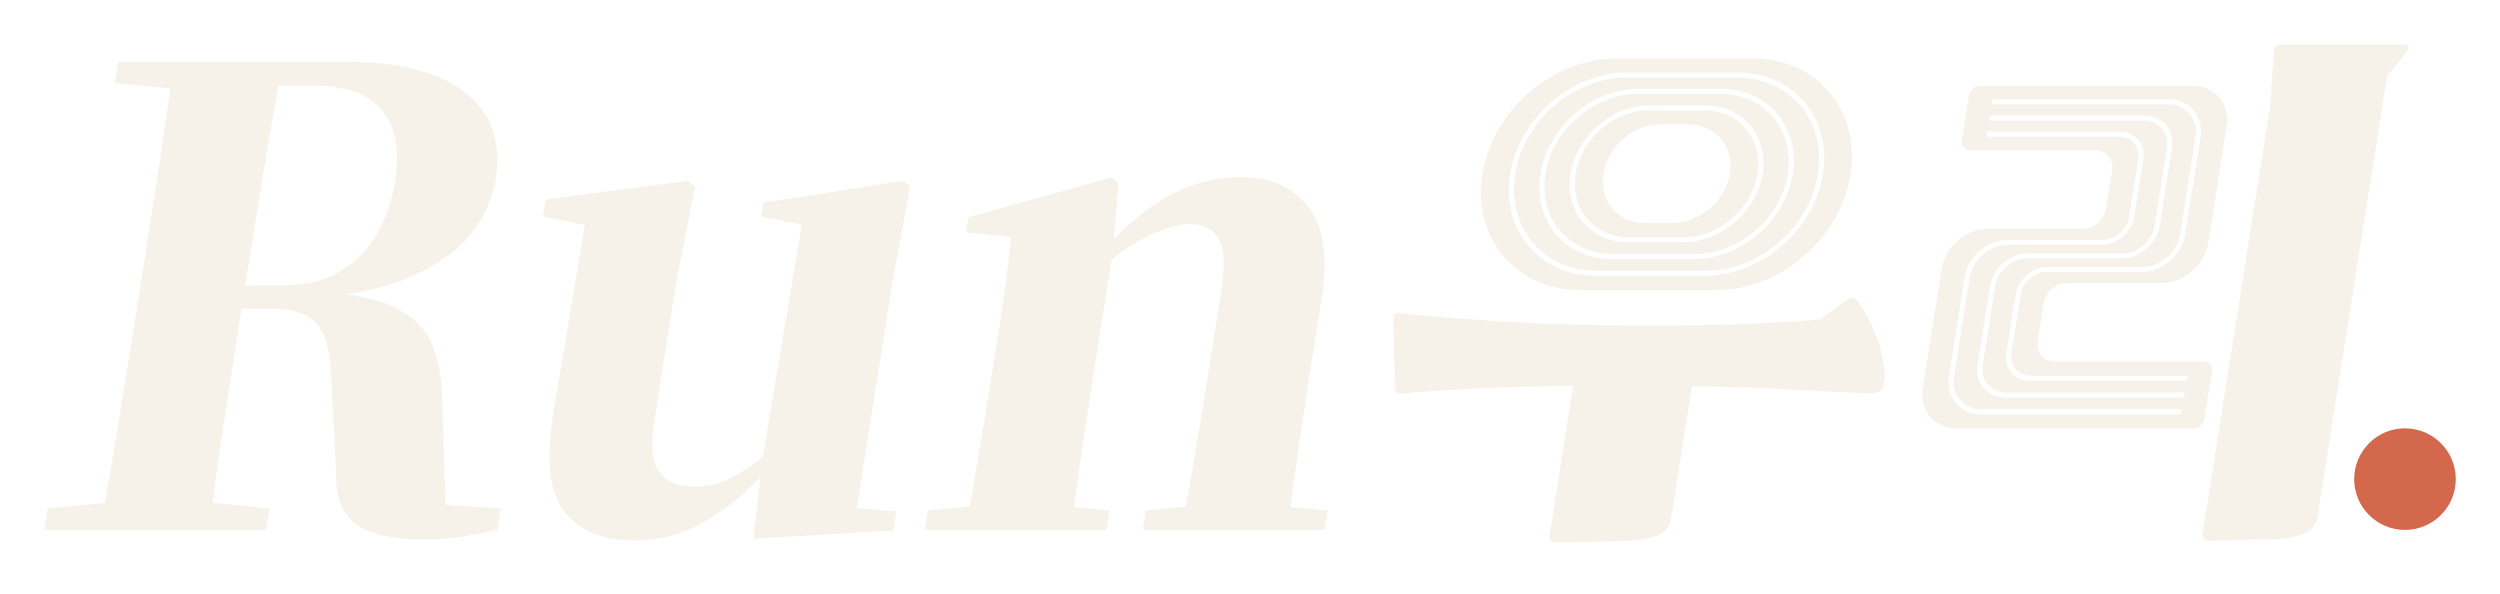
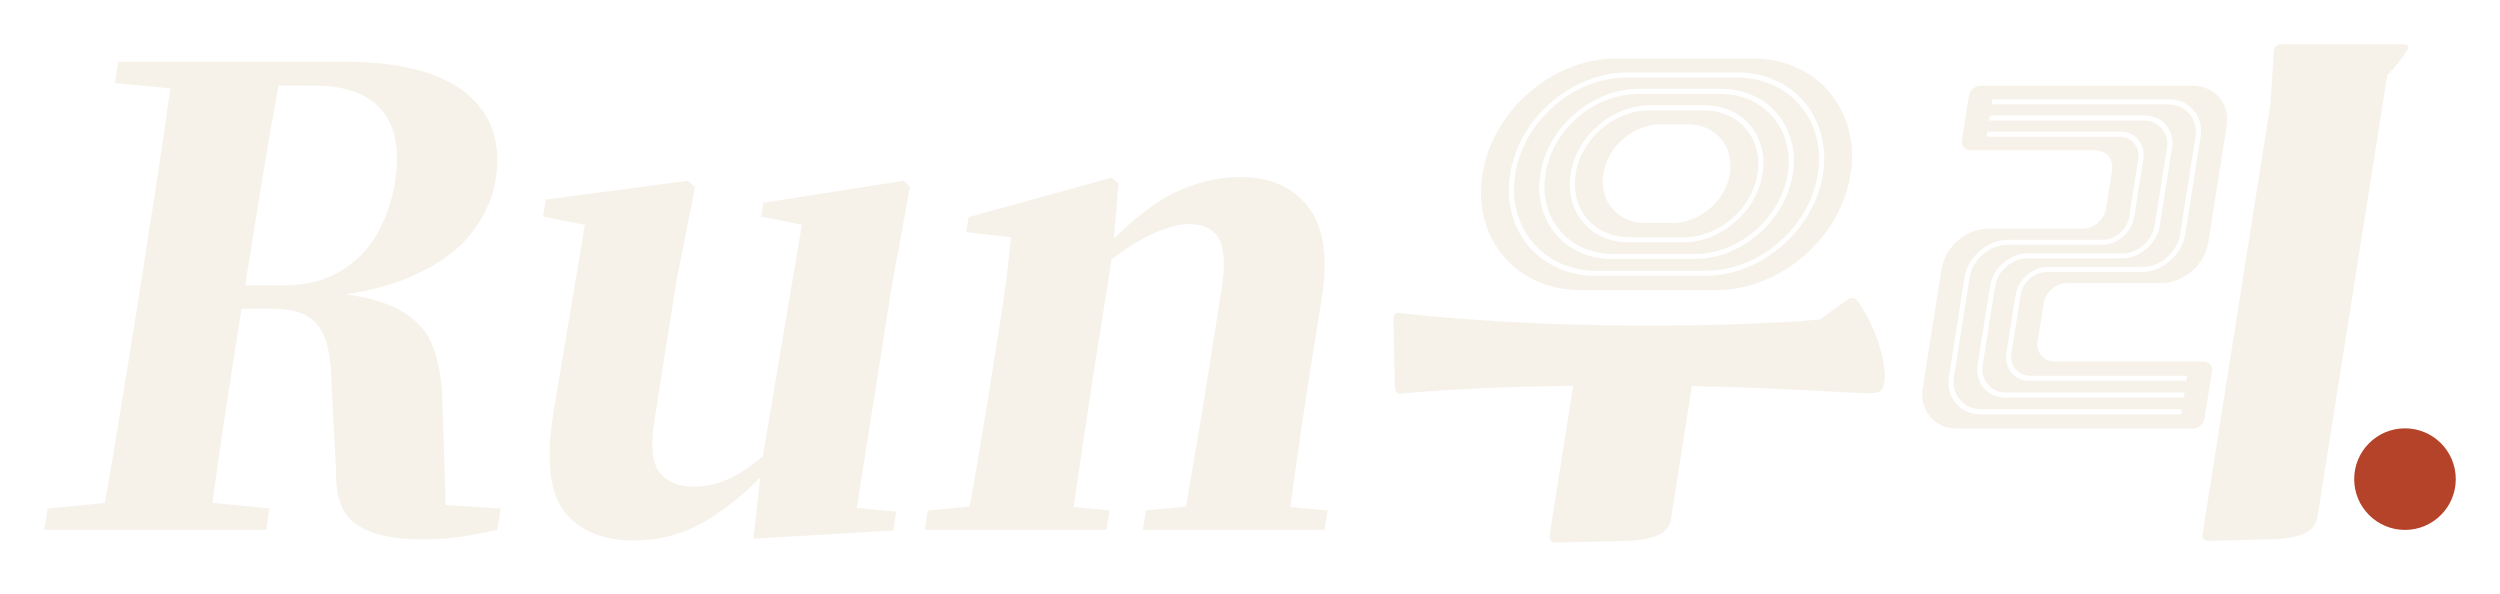
<svg xmlns="http://www.w3.org/2000/svg" viewBox="0 0 3952 938" width="3952" height="938" role="img" aria-label="Run우리">
  <path fill="#F6F2EA" fill-rule="nonzero" d="M70 837.6H420.7L426 803.9L336 794.8Q344.6 728.9 354.7 662.8Q367.8 576.5 381.8 487.9H429.4Q468 487.9 488.2 501.3Q508.4 514.7 516 541.4Q523.7 568.2 524.2 608.8L531.3 745.5Q529.7 805.9 563.7 829.2Q597.6 852.5 666 852.5Q703.6 852.5 729 848.5Q754.4 844.5 786.2 837.6L791.5 803.9L704.4 798.2L699.3 635.5Q698.3 579.1 681.5 541.4Q664.6 503.8 618.3 483.5Q590.4 471.2 546.1 465.3Q605 456.5 647.2 438.4Q712 410.6 744.2 370Q776.4 329.4 783.6 283.8Q797.5 195.7 735.9 146.6Q674.3 97.6 544.5 97.6H186.9L181.6 131.3L269.3 139.6Q260.1 205.7 250.1 271.5Q236.9 358.1 223 446.3L216.1 489.9Q202.1 578.1 187.9 665.2Q177.2 730.7 165.8 795.1L75.3 803.9ZM1461.8 837.6H1749.1L1754 806.9L1697.4 801.5Q1699.4 787 1701.9 769.7Q1708 727.6 1714.7 682.1Q1721.5 636.5 1726.9 601.8L1757.2 410.2Q1781.4 391 1804.8 378.5Q1850.3 354.2 1879 354.2Q1913.7 354.2 1926.8 377.5Q1940 400.7 1930.9 458.2L1908.2 601.8Q1902.6 637.5 1894.9 683.1Q1887.2 728.6 1880.1 770.2Q1877.3 786.8 1874.8 800.8L1811.4 806.9L1806.6 837.6H2093.9L2098.7 806.9L2039.9 801.5Q2041.8 787.2 2044.1 770.2Q2049.7 728.6 2056.4 683.1Q2063.1 637.5 2068.7 601.8L2089.4 471.1Q2104.7 374 2068 326.9Q2031.4 279.9 1961.1 279.9Q1906.6 279.9 1853.9 306.1Q1812.1 326.9 1760.7 377.3L1768.3 289.8L1756.8 280.9L1531 343.3L1527.3 367.1L1598.3 375Q1594.7 410.6 1590.9 440.9Q1587.1 471.1 1579.4 519.6L1566.4 601.8Q1561 636.5 1553.3 682.1Q1545.6 727.6 1538.4 769.7Q1535.6 786.5 1532.9 800.6L1466.7 806.9ZM1002.5 854.4Q1065.9 854.4 1120.3 820.8Q1164.1 793.6 1201.7 754.9L1191.2 851.5L1412.1 838.6L1416.8 808.9L1354.4 802.9L1410.4 448.3L1438.5 295.7L1429.1 285.8L1206.7 320.5L1203.3 342.3L1267.6 355.2L1205.9 721.3Q1191.7 733.4 1176.5 743.5Q1137.8 769.3 1097.2 769.3Q1060.5 769.3 1042.8 747Q1025 724.7 1034.4 665.2L1068.6 448.3L1098.7 295.7L1087.4 285.8L862.8 315.5L858.5 342.3L924.6 355.5L875.2 650.4Q856.4 763.3 892.3 808.9Q928.2 854.4 1002.5 854.4ZM2497.5 458.5H2713.5C2814.6 458.5 2909.4 376.5 2925.4 275.5C2941.4 174.4 2872.4 92.5 2771.3 92.5H2555.3C2454.2 92.5 2359.4 174.4 2343.4 275.5C2327.4 376.5 2396.4 458.5 2497.5 458.5ZM3311.9 237.5C3329.6 237.5 3341.6 251.8 3338.8 269.5L3329.3 329.5C3326.5 347.1 3310 361.5 3292.3 361.5H3143.3C3107.9 361.5 3074.8 390.1 3069.2 425.5L3039.5 613.5C3033.9 648.8 3058 677.5 3093.4 677.5H3466.4C3475.2 677.5 3483.5 670.3 3484.9 661.5L3496.6 587.5C3498 578.6 3491.9 571.5 3483.1 571.5H3248.1C3230.4 571.5 3218.4 557.1 3221.2 539.5L3230.6 479.5C3233.4 461.8 3250 447.5 3267.7 447.5H3416.7C3452 447.5 3485.2 418.8 3490.8 383.5L3519.9 199.5C3525.5 164.1 3501.3 135.5 3466 135.5H3131C3122.2 135.5 3113.9 142.6 3112.5 151.5L3101.4 221.5C3100 230.3 3106 237.5 3114.9 237.5ZM3492.2 855 3593.5 852.4Q3624.1 851.5 3642.3 843.3Q3660.6 835 3663.5 816.7L3773.8 118.7Q3781.9 110.9 3789.5 101.3Q3797.1 91.7 3804 81.3Q3807.9 75.7 3806.7 72.9Q3805.4 70 3798.8 70H3607.6Q3601.5 70 3598.2 73Q3594.9 76.1 3594.4 82.2L3589.1 164.8L3482 842.8Q3480.1 855 3492.2 855ZM2522.5 436Q2489.8 436 2462 423.3Q2435 411.1 2416.3 388.9Q2397.6 366.6 2389.9 337.8Q2382 307.9 2387.2 275.2Q2392.4 242.5 2409.7 212.6Q2426.5 183.8 2452.2 161.5Q2478 139.3 2508.8 127.1Q2540.6 114.5 2573.3 114.5H2746.3Q2779 114.5 2806.9 127.1Q2833.8 139.3 2852.6 161.5Q2871.3 183.8 2878.9 212.6Q2886.9 242.5 2881.7 275.2Q2876.5 307.9 2859.2 337.8Q2842.4 366.6 2816.7 388.9Q2790.9 411.1 2760.1 423.3Q2728.2 436 2695.5 436ZM2218.1 622Q2272.8 616.8 2341.1 613.8Q2409.4 610.7 2485.2 609.9L2486.9 609.8L2449.7 845.4Q2447.8 857.6 2459.9 857.6L2571.6 855Q2602.2 854.1 2620.4 846.3Q2638.6 838.5 2641.5 820.2L2674.6 610.4Q2732.6 611.4 2788 613.8Q2860.5 616.8 2920.8 620.3Q2949.2 622 2961.5 621.2Q2973.8 620.3 2976.7 612.9Q2979.6 605.5 2979.5 589.9Q2976.2 556 2963.6 525.5Q2951 495.1 2936.6 476Q2932.3 470.8 2928.8 470.8Q2925.3 470.8 2918.5 475.1L2876.8 505Q2845.1 507.9 2807.4 509.9Q2757 512.5 2699.9 513.8Q2642.7 515.1 2581.1 514.7Q2519.4 514.2 2456.7 512.1Q2394 509.9 2332.6 505.5Q2271.1 501.2 2213.8 495.1Q2207.1 493.4 2205 496Q2202.8 498.6 2202.6 505.5L2205 611.6Q2205.3 618.5 2209 621Q2212.2 623.2 2218.1 622ZM2523.8 428H2696.8Q2727.9 428 2758.2 416Q2787.4 404.4 2811.9 383.2Q2836.4 362.1 2852.3 334.7Q2868.8 306.3 2873.7 275.2Q2878.6 244.1 2871.1 215.8Q2863.8 188.3 2846 167.2Q2828.2 146.1 2802.6 134.5Q2776.2 122.5 2745.1 122.5H2572.1Q2541 122.5 2510.7 134.5Q2481.5 146.1 2457 167.2Q2432.5 188.3 2416.6 215.8Q2400.1 244.1 2395.2 275.2Q2390.3 306.3 2397.8 334.7Q2405.1 362.1 2422.9 383.2Q2440.7 404.4 2466.2 416Q2492.7 428 2523.8 428ZM2548.2 409.5Q2520.9 409.5 2497.5 398.9Q2475 388.7 2459.3 370.1Q2443.7 351.5 2437.3 327.3Q2430.7 302.3 2435 275Q2439.3 247.6 2453.8 222.6Q2467.8 198.5 2489.4 179.9Q2511 161.2 2536.7 151Q2563.4 140.5 2590.7 140.5H2720.7Q2748.1 140.5 2771.4 151Q2793.9 161.2 2809.6 179.9Q2825.3 198.5 2831.7 222.6Q2838.3 247.6 2834 275Q2829.7 302.3 2815.1 327.3Q2801.1 351.5 2779.6 370.1Q2758 388.7 2732.3 398.9Q2705.6 409.5 2678.2 409.5ZM2549.5 401.5 2679.5 401.5Q2705.2 401.5 2730.3 391.5Q2754.5 381.9 2774.8 364.4Q2795.1 346.9 2808.3 324.2Q2821.9 300.7 2826 275Q2830 249.2 2823.8 225.7Q2817.8 203 2803.1 185.5Q2788.3 168 2767.1 158.4Q2745.2 148.5 2719.5 148.5H2589.5Q2563.7 148.5 2538.7 158.4Q2514.4 168 2494.2 185.5Q2473.9 203 2460.7 225.7Q2447 249.2 2443 275Q2438.9 300.7 2445.1 324.2Q2451.2 346.9 2465.9 364.4Q2480.6 381.9 2501.8 391.5Q2523.8 401.5 2549.5 401.5ZM387.6 451.3Q402.5 356.9 416.6 271Q427.8 202.2 440.3 135.3H496Q571.3 135.3 603.7 174.4Q636.2 213.5 624.6 286.8Q617.4 332.4 596.2 369.5Q575 406.7 537.8 429Q500.5 451.3 445.1 451.3ZM2573.9 383Q2551.9 383 2533.1 374.5Q2515 366.2 2502.4 351.3Q2489.8 336.3 2484.6 316.8Q2479.3 296.7 2482.8 274.7Q2486.2 252.7 2497.9 232.6Q2509.2 213.1 2526.6 198.2Q2543.9 183.2 2564.6 175Q2586.1 166.5 2608.1 166.5H2695.1Q2717.1 166.5 2735.9 175Q2754 183.2 2766.7 198.2Q2779.3 213.1 2784.4 232.6Q2789.8 252.7 2786.3 274.7Q2782.8 296.7 2771.1 316.8Q2759.8 336.3 2742.5 351.3Q2725.1 366.2 2704.4 374.5Q2682.9 383 2660.9 383ZM2575.2 375H2662.2Q2682.6 375 2702.4 367.1Q2721.6 359.5 2737.7 345.6Q2753.8 331.7 2764.2 313.7Q2775 295.1 2778.3 274.7Q2781.5 254.3 2776.6 235.7Q2771.8 217.7 2760.1 203.8Q2748.4 189.9 2731.6 182.3Q2714.3 174.5 2693.9 174.5H2606.9Q2586.5 174.5 2566.6 182.3Q2547.4 189.9 2531.3 203.8Q2515.3 217.7 2504.8 235.7Q2494 254.3 2490.8 274.7Q2487.5 295.1 2492.5 313.7Q2497.2 331.7 2508.9 345.6Q2520.6 359.5 2537.4 367.1Q2554.8 375 2575.2 375ZM2600.2 352.5C2557.2 352.5 2527.8 317.5 2534.6 274.5C2541.4 231.4 2581.8 196.5 2624.9 196.5H2668.9C2712 196.5 2741.4 231.4 2734.6 274.5C2727.8 317.5 2687.3 352.5 2644.2 352.5ZM3140.3 216 3141.5 208H3351Q3369.3 208 3380.1 220.8Q3391 233.7 3388.1 252L3373.7 343Q3370.8 361.2 3355.9 374.1Q3341 387 3322.8 387H3173.8Q3152.2 387 3134.6 402.2Q3116.9 417.4 3113.5 439L3088.9 595Q3085.5 616.5 3098.3 631.7Q3111.1 647 3132.7 647H3449.2L3447.9 655H3131.4Q3106.6 655 3091.8 637.4Q3077 619.8 3080.9 595L3105.5 439Q3109.5 414.1 3129.8 396.5Q3150.2 379 3175 379H3324Q3338.9 379 3351.1 368.4Q3363.4 357.9 3365.7 343L3380.1 252Q3382.4 237 3373.6 226.5Q3364.7 216 3349.8 216ZM3144.3 190.5 3145.6 182.5H3389.6Q3411.1 182.5 3423.9 197.7Q3436.8 212.9 3433.4 234.5L3414.1 356.5Q3410.7 378 3393 393.2Q3375.4 408.5 3353.9 408.5H3204.9Q3186.6 408.5 3171.7 421.3Q3156.8 434.2 3153.9 452.5L3134.3 576.5Q3131.4 594.7 3142.3 607.6Q3153.1 620.5 3171.4 620.5H3453.4L3452.1 628.5H3170.1Q3148.6 628.5 3135.7 613.2Q3122.9 598 3126.3 576.5L3145.9 452.5Q3149.3 430.9 3166.9 415.7Q3184.6 400.5 3206.1 400.5H3355.1Q3373.3 400.5 3388.3 387.6Q3403.2 374.7 3406.1 356.5L3425.4 234.5Q3428.2 216.2 3417.4 203.3Q3406.5 190.5 3388.3 190.5ZM3148.3 165 3149.6 157H3428.1Q3453 157 3467.7 174.5Q3482.5 192.1 3478.6 217L3454.4 370Q3450.5 394.8 3430.2 412.4Q3409.8 430 3385 430H3236Q3221.1 430 3208.8 440.5Q3196.6 451 3194.3 466L3179.7 558Q3177.4 572.9 3186.3 583.4Q3195.1 594 3210.1 594H3457.6L3456.3 602H3208.8Q3190.6 602 3179.7 589.1Q3168.9 576.2 3171.7 558L3186.3 466Q3189.2 447.7 3204.1 434.8Q3219 422 3237.2 422H3386.2Q3407.8 422 3425.4 406.7Q3443 391.5 3446.4 370L3470.6 217Q3474 195.4 3461.2 180.2Q3448.4 165 3426.8 165Z" />
-   <circle cx="3801.8" cy="757.4" r="80.3" fill="#D4684C" />
+   <circle cx="3801.8" cy="757.4" r="80.3" fill="#B5432A" />
</svg>
